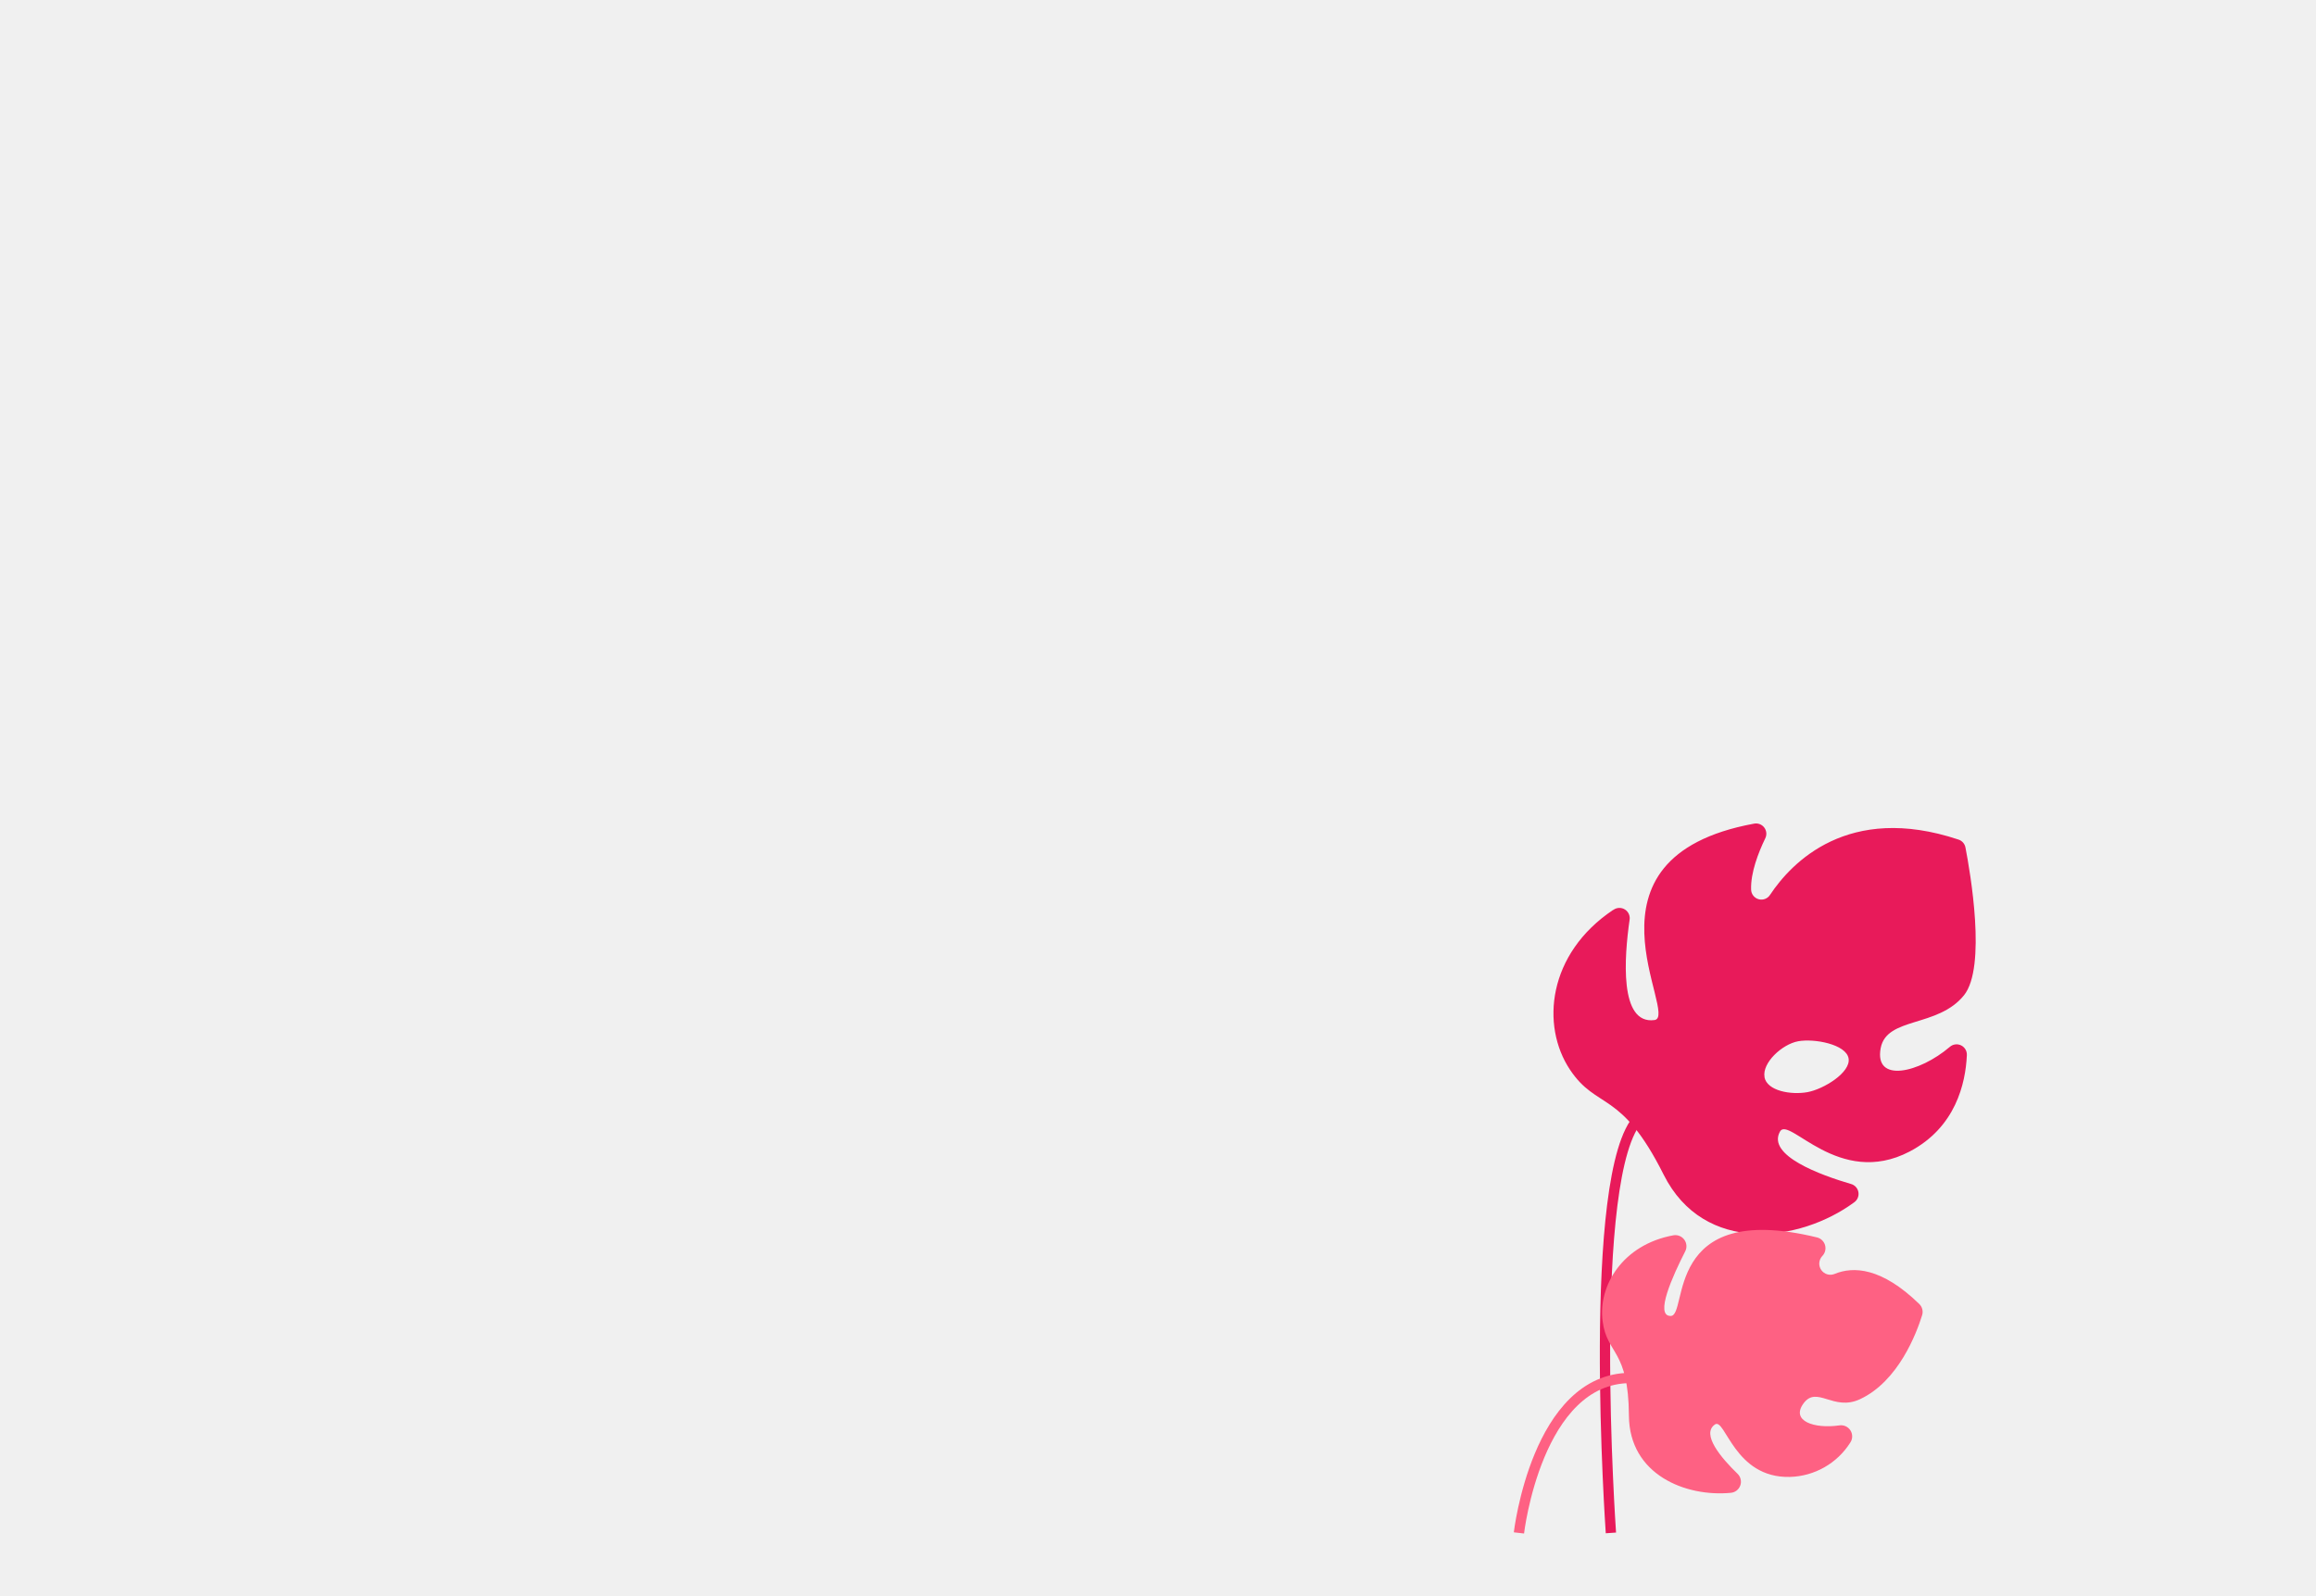
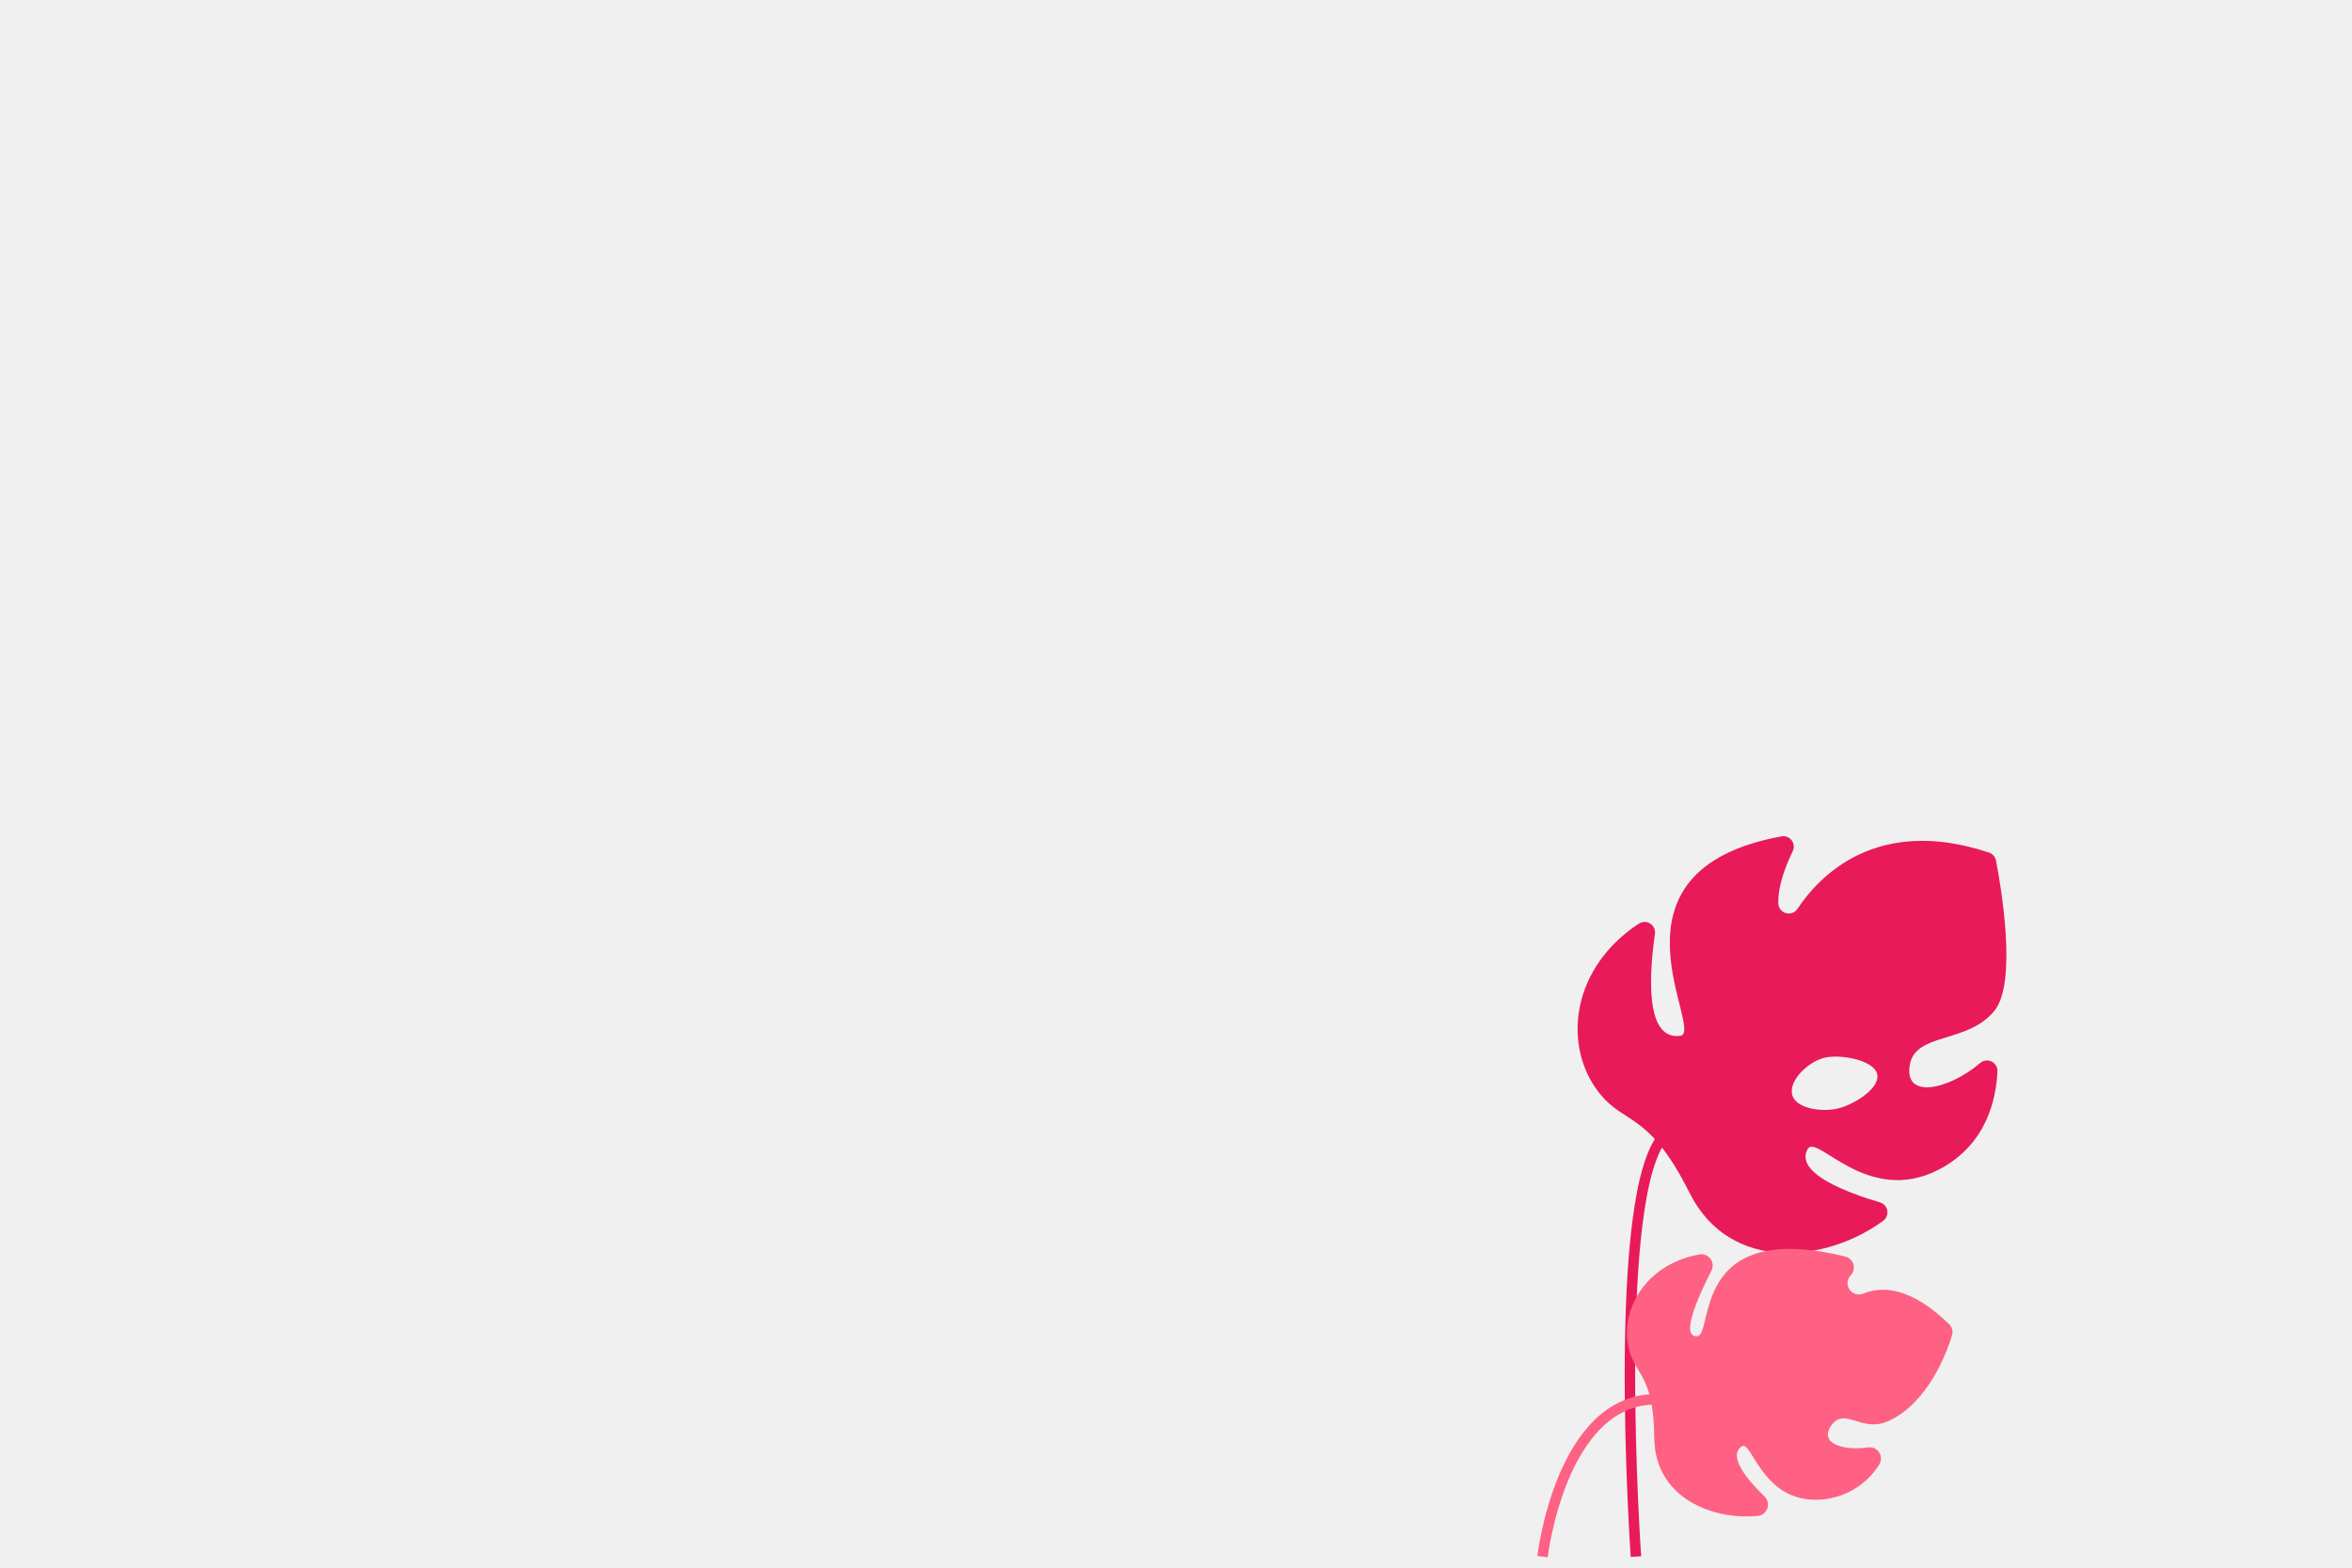
- <svg xmlns="http://www.w3.org/2000/svg" viewBox="-50 30 450 310">
+ <svg xmlns="http://www.w3.org/2000/svg" viewBox="-50 30 450 300">
  <animate id="start" begin="indefinite" dur="0.1s" repeatCount="1" />
  <g opacity="0">
    <animate attributeName="opacity" to="1" dur="0.3s" begin="start.begin" repeatCount="1" fill="freeze" />
    <animate attributeName="opacity" to="0" dur="0.9s" begin="bigCloudDissapear.begin" repeatCount="1" fill="freeze" />
    <g transform="translate(50, 0)">
      <animateTransform attributeName="transform" type="translate" to="0 0" dur="0.9s" calcMode="spline" keyTimes="0; 1" keySplines="0 0 0.6 1" begin="start.begin" repeatCount="1" fill="freeze" />
      <animateTransform attributeName="transform" type="translate" to="-50 0" dur="0.9s" calcMode="spline" keyTimes="0; 1" keySplines="0 0 0.6 1" begin="bigCloudDissapear.begin" repeatCount="1" fill="freeze" />
      <line x1="65.43" y1="77.72" x2="105.21" y2="77.72" fill="none" stroke="#fff" stroke-linecap="round" stroke-miterlimit="10" stroke-width="2" />
      <path d="M85.22,67.45H57.86a12.4,12.4,0,1,0-24.8,0H15.13" fill="none" stroke="#fff" stroke-linecap="round" stroke-miterlimit="10" stroke-width="2" />
      <line x1="93.48" y1="67.45" x2="115.68" y2="67.45" fill="none" stroke="#fff" stroke-linecap="round" stroke-miterlimit="10" stroke-width="2" />
    </g>
    <g transform="translate(80, 0)">
      <animateTransform id="bigCloudAppear" attributeName="transform" type="translate" to="0 0" dur="0.9s" calcMode="spline" keyTimes="0; 1" keySplines="0 0 0.6 1" begin="start.begin" repeatCount="1" fill="freeze" />
      <animateTransform id="bigCloudDissapear" attributeName="transform" type="translate" to="-80 0" dur="0.9s" calcMode="spline" keyTimes="0; 1" keySplines="0 0 0.6 1" begin="bigCloudAppear.end + 0.6s" repeatCount="1" fill="freeze" />
      <path d="M235.77,119H216.32a35.49,35.49,0,0,0-68-13.69A26.34,26.34,0,0,0,135.43,102a26.72,26.72,0,0,0-24.8,17H95.48a10.49,10.49,0,0,0,0,21h140.3a10.49,10.49,0,0,0,0-21" fill="#fff" />
    </g>
    <g transform="translate(50, 0)">
      <animateTransform attributeName="transform" type="translate" to="0 0" dur="0.9s" calcMode="spline" keyTimes="0; 1" keySplines="0 0 0.6 1" begin="start.begin" repeatCount="1" fill="freeze" />
      <animateTransform attributeName="transform" type="translate" to="-50 0" dur="0.9s" calcMode="spline" keyTimes="0; 1" keySplines="0 0 0.6 1" begin="bigCloudDissapear.begin" repeatCount="1" fill="freeze" />
      <line x1="272.13" y1="145.27" x2="311.9" y2="145.27" fill="none" stroke="#fff" stroke-linecap="round" stroke-miterlimit="10" stroke-width="2" />
      <line x1="300.17" y1="135" x2="322.37" y2="135" fill="none" stroke="#fff" stroke-linecap="round" stroke-miterlimit="10" stroke-width="2" />
    </g>
  </g>
  <g transform-origin="263 327.88">
    <animateTransform attributeName="transform" type="rotate" values="0; -5; 0; -2; 0" calcMode="spline" keyTimes="0; 0.2; 0.4; 0.7; 1" keySplines="       0.3 0 0.6 1;       0.6 0 0.3 1;       0.3 0 0.4 1;       0.4 0 0.3 1" dur="4.2s" begin="start.begin" repeatCount="indefinite" />
    <path d="M263.47,206.82a2,2,0,0,1,3.15,2c-1,7-2.07,20.33,4.85,19.4,4.94-.66-16.65-31.53,19.32-38.16a2,2,0,0,1,2.18,2.89c-1.32,2.74-2.83,6.61-2.73,9.9a2,2,0,0,0,3.71,1c4.1-6.15,15.1-17.86,36.59-10.7a2,2,0,0,1,1.35,1.54c0.93,4.8,4.13,23.24-.29,28.72-5.09,6.31-15,4.14-16.18,10.25-1.3,6.91,7.51,4.82,13.42-.22a2,2,0,0,1,3.32,1.64c-0.25,5.45-2.18,14-11.12,18.69-13.78,7.21-23.48-7-25.19-3.88-2.59,4.66,7.94,8.47,13.78,10.18a2,2,0,0,1,.61,3.59c-10.52,7.74-29.13,10.28-37-5.41-8.3-16.59-12.93-12.49-18.19-20.38-5.71-8.57-4.33-22.54,8.38-31.05m29.4,32.47c0.5,2.73,5.2,3.51,8.35,2.94s8.47-3.83,8-6.56-6.62-3.9-9.78-3.33-7.05,4.22-6.55,6.95" fill="#e81a5a">
    </path>
    <path d="M263,327.88s-4.91-70.27,5.54-80.72" fill="none" stroke="#e81a5a" stroke-miterlimit="10" stroke-width="2" />
  </g>
  <g opacity="0" transform-origin="222 275.9" transform="translate(-43 -165)">
    <animate attributeName="opacity" to="1" dur="0.3s" begin="bigCloudAppear.end + 0.3s" fill="freeze" repeatCount="1" />
    <animateMotion dur="2s" begin="bigCloudAppear.end" fill="freeze" calcMode="linear" keyPoints="0; 0.29; 0.55; 0.68; 0.92; 1" keyTimes="0; 0.29; 0.55; 0.68; 0.92; 1" path="M 0,0 C 24.184,-9.272 29.794,-15.872 29.414,-20.472 c -1.24,-15.13 -69.69,-38.78 -112.42,-6.56 -2.93,2.21 -31.66,24.52 -29,54 3.54,39.18 59.83,61.15 75.7,67.35 53.65,20.94 94.43,8.79 101.78,27.18 2.89,7.25 0.78,19.69 -21.48,42.47" />
    <animateTransform attributeName="transform" type="rotate" values="30; -30; 20; 18.29; -6.48; 0" keyTimes="0; 0.29; 0.55; 0.68; 0.92; 1" calcMode="spline" keySplines="       0.33 0 0.67 1;       0.33 0 0.67 1;       0.33 0 0.67 1;       0.33 0 0.67 1;       0.17 0 0.83 1;       " dur="2s" begin="bigCloudAppear.end" repeatCount="1" additive="sum" />
    <animateTransform attributeName="transform" type="scale" values="0; 1" calcMode="spline" keySplines="       0.3 0 0.6 1" dur="2s" begin="bigCloudAppear.end" repeatCount="1" additive="sum" />
    <g>
      <path d="M251.89,328.88a3.54,3.54,0,0,0,3.53-3.53v-5.07a3.53,3.53,0,1,0-7.06,0v5.07a3.55,3.55,0,0,0,3.53,3.53" fill="#a67ee5" />
      <path d="M251.89,328.88a3.54,3.54,0,0,0,3.53-3.53v-5.07a3.53,3.53,0,1,0-7.06,0v5.07A3.55,3.55,0,0,0,251.89,328.88Z" fill="none" stroke="#fff" stroke-miterlimit="10" stroke-width="2" />
      <path d="M176.35,328.88a3.54,3.54,0,0,0,3.53-3.53v-5.07a3.53,3.53,0,1,0-7.06,0v5.07a3.54,3.54,0,0,0,3.53,3.53" fill="#a67ee5" />
      <path d="M176.35,328.88a3.54,3.54,0,0,0,3.53-3.53v-5.07a3.53,3.53,0,1,0-7.06,0v5.07A3.54,3.54,0,0,0,176.35,328.88Z" fill="none" stroke="#fff" stroke-miterlimit="10" stroke-width="2" />
      <path d="M170.92,320.29h74.5a11.38,11.38,0,0,0,11.35-11.35V242.86a11.38,11.38,0,0,0-11.35-11.35h-74.5a11.38,11.38,0,0,0-11.35,11.35v66.08a11.38,11.38,0,0,0,11.35,11.35" fill="#a67ee5" />
      <rect x="159.57" y="231.51" width="97.2" height="88.78" rx="11.35" ry="11.35" fill="none" stroke="#fff" stroke-miterlimit="10" stroke-width="2" />
      <path d="M199.26,219.15h32.4a4.09,4.09,0,0,1,4.08,4.08v16a1.19,1.19,0,0,1-1.19,1.19h-2.7a1.19,1.19,0,0,1-1.19-1.19V224.86a1.27,1.27,0,0,0-1.27-1.27H201.53a1.27,1.27,0,0,0-1.27,1.27v14.38a1.19,1.19,0,0,1-1.19,1.19h-2.7a1.19,1.19,0,0,1-1.19-1.19v-16a4.1,4.1,0,0,1,4.09-4.08" fill="#a67ee5" />
      <path d="M199.26,219.15h32.4a4.09,4.09,0,0,1,4.08,4.08v16a1.19,1.19,0,0,1-1.19,1.19h-2.7a1.19,1.19,0,0,1-1.19-1.19V224.86a1.27,1.27,0,0,0-1.27-1.27H201.53a1.27,1.27,0,0,0-1.27,1.27v14.38a1.19,1.19,0,0,1-1.19,1.19h-2.7a1.19,1.19,0,0,1-1.19-1.19v-16A4.1,4.1,0,0,1,199.26,219.15Z" fill="none" stroke="#fff" stroke-miterlimit="10" stroke-width="2" />
      <path d="M185.34,320.29h74.5a11.38,11.38,0,0,0,11.35-11.35V242.86a11.38,11.38,0,0,0-11.35-11.35h-74.5A11.38,11.38,0,0,0,174,242.86v66.08a11.39,11.39,0,0,0,11.35,11.35" fill="#a67ee5" />
      <path d="M185.34,320.29h74.5a11.38,11.38,0,0,0,11.35-11.35V242.86a11.38,11.38,0,0,0-11.35-11.35h-74.5A11.38,11.38,0,0,0,174,242.86v66.08A11.39,11.39,0,0,0,185.34,320.29Z" fill="none" stroke="#fff" stroke-miterlimit="10" stroke-width="2" />
      <line x1="254.22" y1="252.43" x2="190.97" y2="252.43" fill="none" stroke="#fff" stroke-linecap="round" stroke-miterlimit="10" stroke-width="2" />
      <line x1="254.22" y1="275.9" x2="190.97" y2="275.9" fill="none" stroke="#fff" stroke-linecap="round" stroke-miterlimit="10" stroke-width="2" />
      <line x1="254.22" y1="299.38" x2="190.97" y2="299.38" fill="none" stroke="#fff" stroke-linecap="round" stroke-miterlimit="10" stroke-width="2" />
      <path d="M168.12,253.68h0.67v44.46h-0.67a3.53,3.53,0,0,1-3.52-3.51V257.2a3.52,3.52,0,0,1,3.52-3.52" fill="#a67ee5" />
      <path d="M168.12,253.68h0.67v44.46h-0.67a3.53,3.53,0,0,1-3.52-3.51V257.2A3.52,3.52,0,0,1,168.12,253.68Z" fill="none" stroke="#fff" stroke-miterlimit="10" stroke-width="2" />
    </g>
    <g>
      <line x1="215.46" y1="218.86" x2="159.87" y2="139.03" fill="none" stroke="#fff" stroke-linecap="round" stroke-linejoin="round" stroke-width="2" />
      <line x1="215.46" y1="218.86" x2="196.93" y2="139.03" fill="none" stroke="#fff" stroke-linecap="round" stroke-linejoin="round" stroke-width="2" />
      <line x1="233.99" y1="139.03" x2="215.46" y2="218.86" fill="none" stroke="#fff" stroke-linecap="round" stroke-linejoin="round" stroke-width="2" />
      <line x1="271.04" y1="139.03" x2="215.46" y2="218.86" fill="none" stroke="#fff" stroke-linecap="round" stroke-linejoin="round" stroke-width="2" />
      <g>
        <path d="M215.46,83.44A55.58,55.58,0,0,1,271,139c0-6.76-8.3-12.25-18.53-12.25s-18.31,5.35-18.52,12c0,0.08,0,.17,0,0.26,0-6.76-8.3-12.25-18.53-12.25s-18.54,5.49-18.54,12.25c0-.09,0-0.17,0-0.26-0.22-6.64-8.42-12-18.52-12s-18.52,5.49-18.52,12.25a55.58,55.58,0,0,1,55.59-55.59m0-1.66A57.31,57.31,0,0,0,158.22,139a1.66,1.66,0,1,0,3.32,0c0-5.84,7.57-10.59,16.87-10.59,9.11,0,16.68,4.66,16.86,10.38V139a1.66,1.66,0,0,0,3.32,0c0-5.84,7.57-10.59,16.87-10.59s16.87,4.75,16.87,10.59a1.66,1.66,0,0,0,3.32,0v-0.21c0.18-5.73,7.74-10.39,16.86-10.39,9.3,0,16.87,4.75,16.87,10.59a1.66,1.66,0,1,0,3.32,0,57.3,57.3,0,0,0-57.23-57.25" fill="#fff" />
        <path d="M215.46,83.44c9.92,0,18,20.9,18.54,55.33,0.21-6.65,8.41-12,18.52-12S271,132.27,271,139a55.59,55.59,0,0,0-55.59-55.59" fill="#e81a5a" />
        <path d="M215.45,83.44A55.58,55.58,0,0,0,159.87,139c0-6.76,8.3-12.25,18.52-12.25s18.3,5.35,18.52,12c0.52-34.43,8.61-55.32,18.53-55.32" fill="#fe6183" />
        <path d="M215.46,83.44c-9.93,0-18,20.9-18.54,55.32,0,0.09,0,.17,0,0.26,0-6.76,8.3-12.25,18.53-12.25S234,132.27,234,139c0-.09,0-0.17,0-0.26-0.51-34.43-8.6-55.33-18.52-55.33" fill="#f7396b" />
      </g>
    </g>
  </g>
  <g transform-origin="245.13 327.88">
    <animateTransform attributeName="transform" type="rotate" values="0; -10; 0; -5; 0" calcMode="spline" keyTimes="0; 0.2; 0.4; 0.7; 1" keySplines="       0.3 0 0.6 1;       0.6 0 0.3 1;       0.3 0 0.4 1;       0.4 0 0.3 1" dur="3.6s" begin="start.begin" repeatCount="indefinite" />
    <path transform-origin="263 300" d="M322.92,283.4a2.14,2.14,0,0,1,.55,2.17c-1.06,3.43-4.58,12.85-12.1,16.34-5.13,2.38-8.33-2.7-10.92.77s2.1,5,6.92,4.31a2.16,2.16,0,0,1,2.14,3.34A14.34,14.34,0,0,1,297.78,317c-10.84.27-12.55-11.58-14.57-10.19-2.72,1.89,1.27,6.55,4.39,9.57a2.16,2.16,0,0,1-1.3,3.71c-8.76.84-19.72-3.51-19.8-15-0.08-12.94-4.25-11.8-5.11-18.35-0.91-6.88,3.88-14.88,13.74-16.69a2.16,2.16,0,0,1,2.31,3.11c-2.41,4.73-6,12.6-2.82,12.56,3.46,0-1.58-22.58,28.43-15.26a2.16,2.16,0,0,1,1.09,3.54l-0.1.11a2.16,2.16,0,0,0,2.41,3.45c3.66-1.52,9.16-1.27,16.47,5.84" fill="#fe6183" />
    <path d="M245.13,327.88s3.48-30.11,21.7-30.11" fill="none" stroke="#fe6183" stroke-miterlimit="10" stroke-width="2" />
  </g>
  <line x1="41.13" y1="329" x2="41.13" y2="329" fill="none" stroke="#fff" stroke-width="2">
    <animate attributeName="x2" values="41.13; 319.13; 283.79" calcMode="spline" keySplines="0.3 0 0.6 1; 0.3 0 0.6 1" dur="0.9s" begin="start.begin" repeatCount="1" fill="freeze" />
    <animate attributeName="x1" values="41.13; 176.47; 147.13" calcMode="spline" keySplines="0.3 0 0.6 1; 0.3 0 0.6 1" dur="0.9s" begin="start.begin" repeatCount="1" fill="freeze" />
  </line>
</svg>
